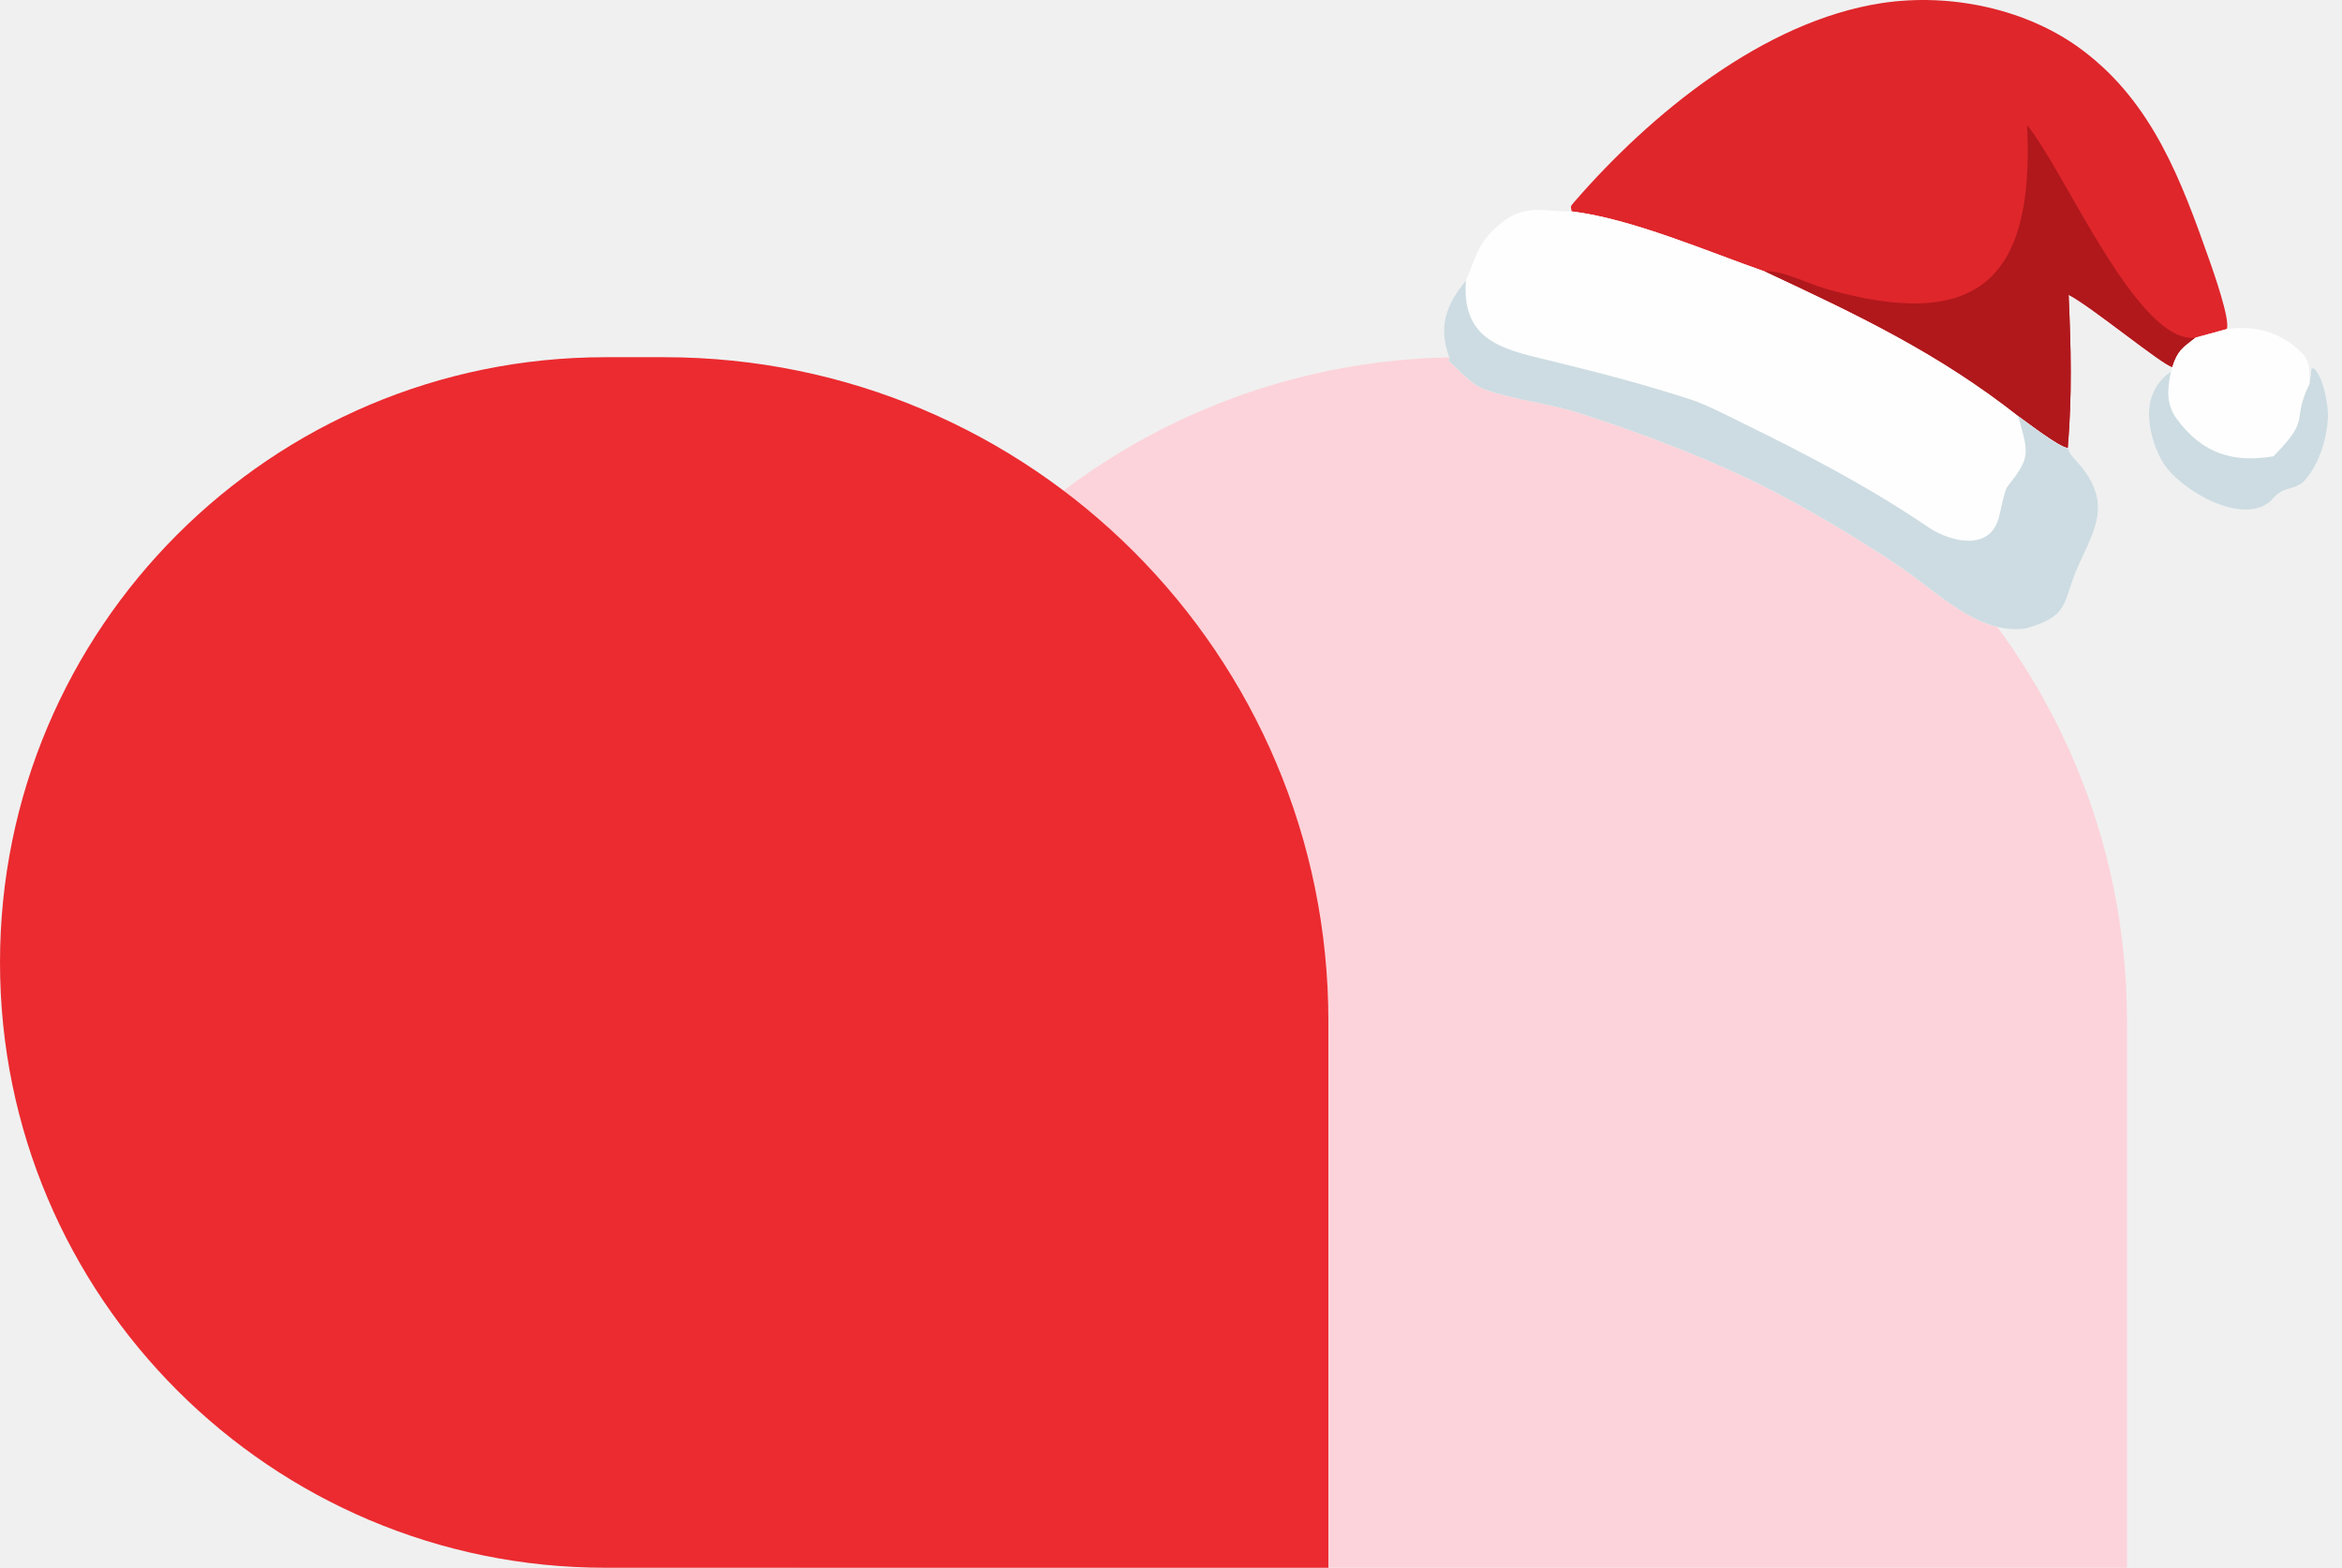
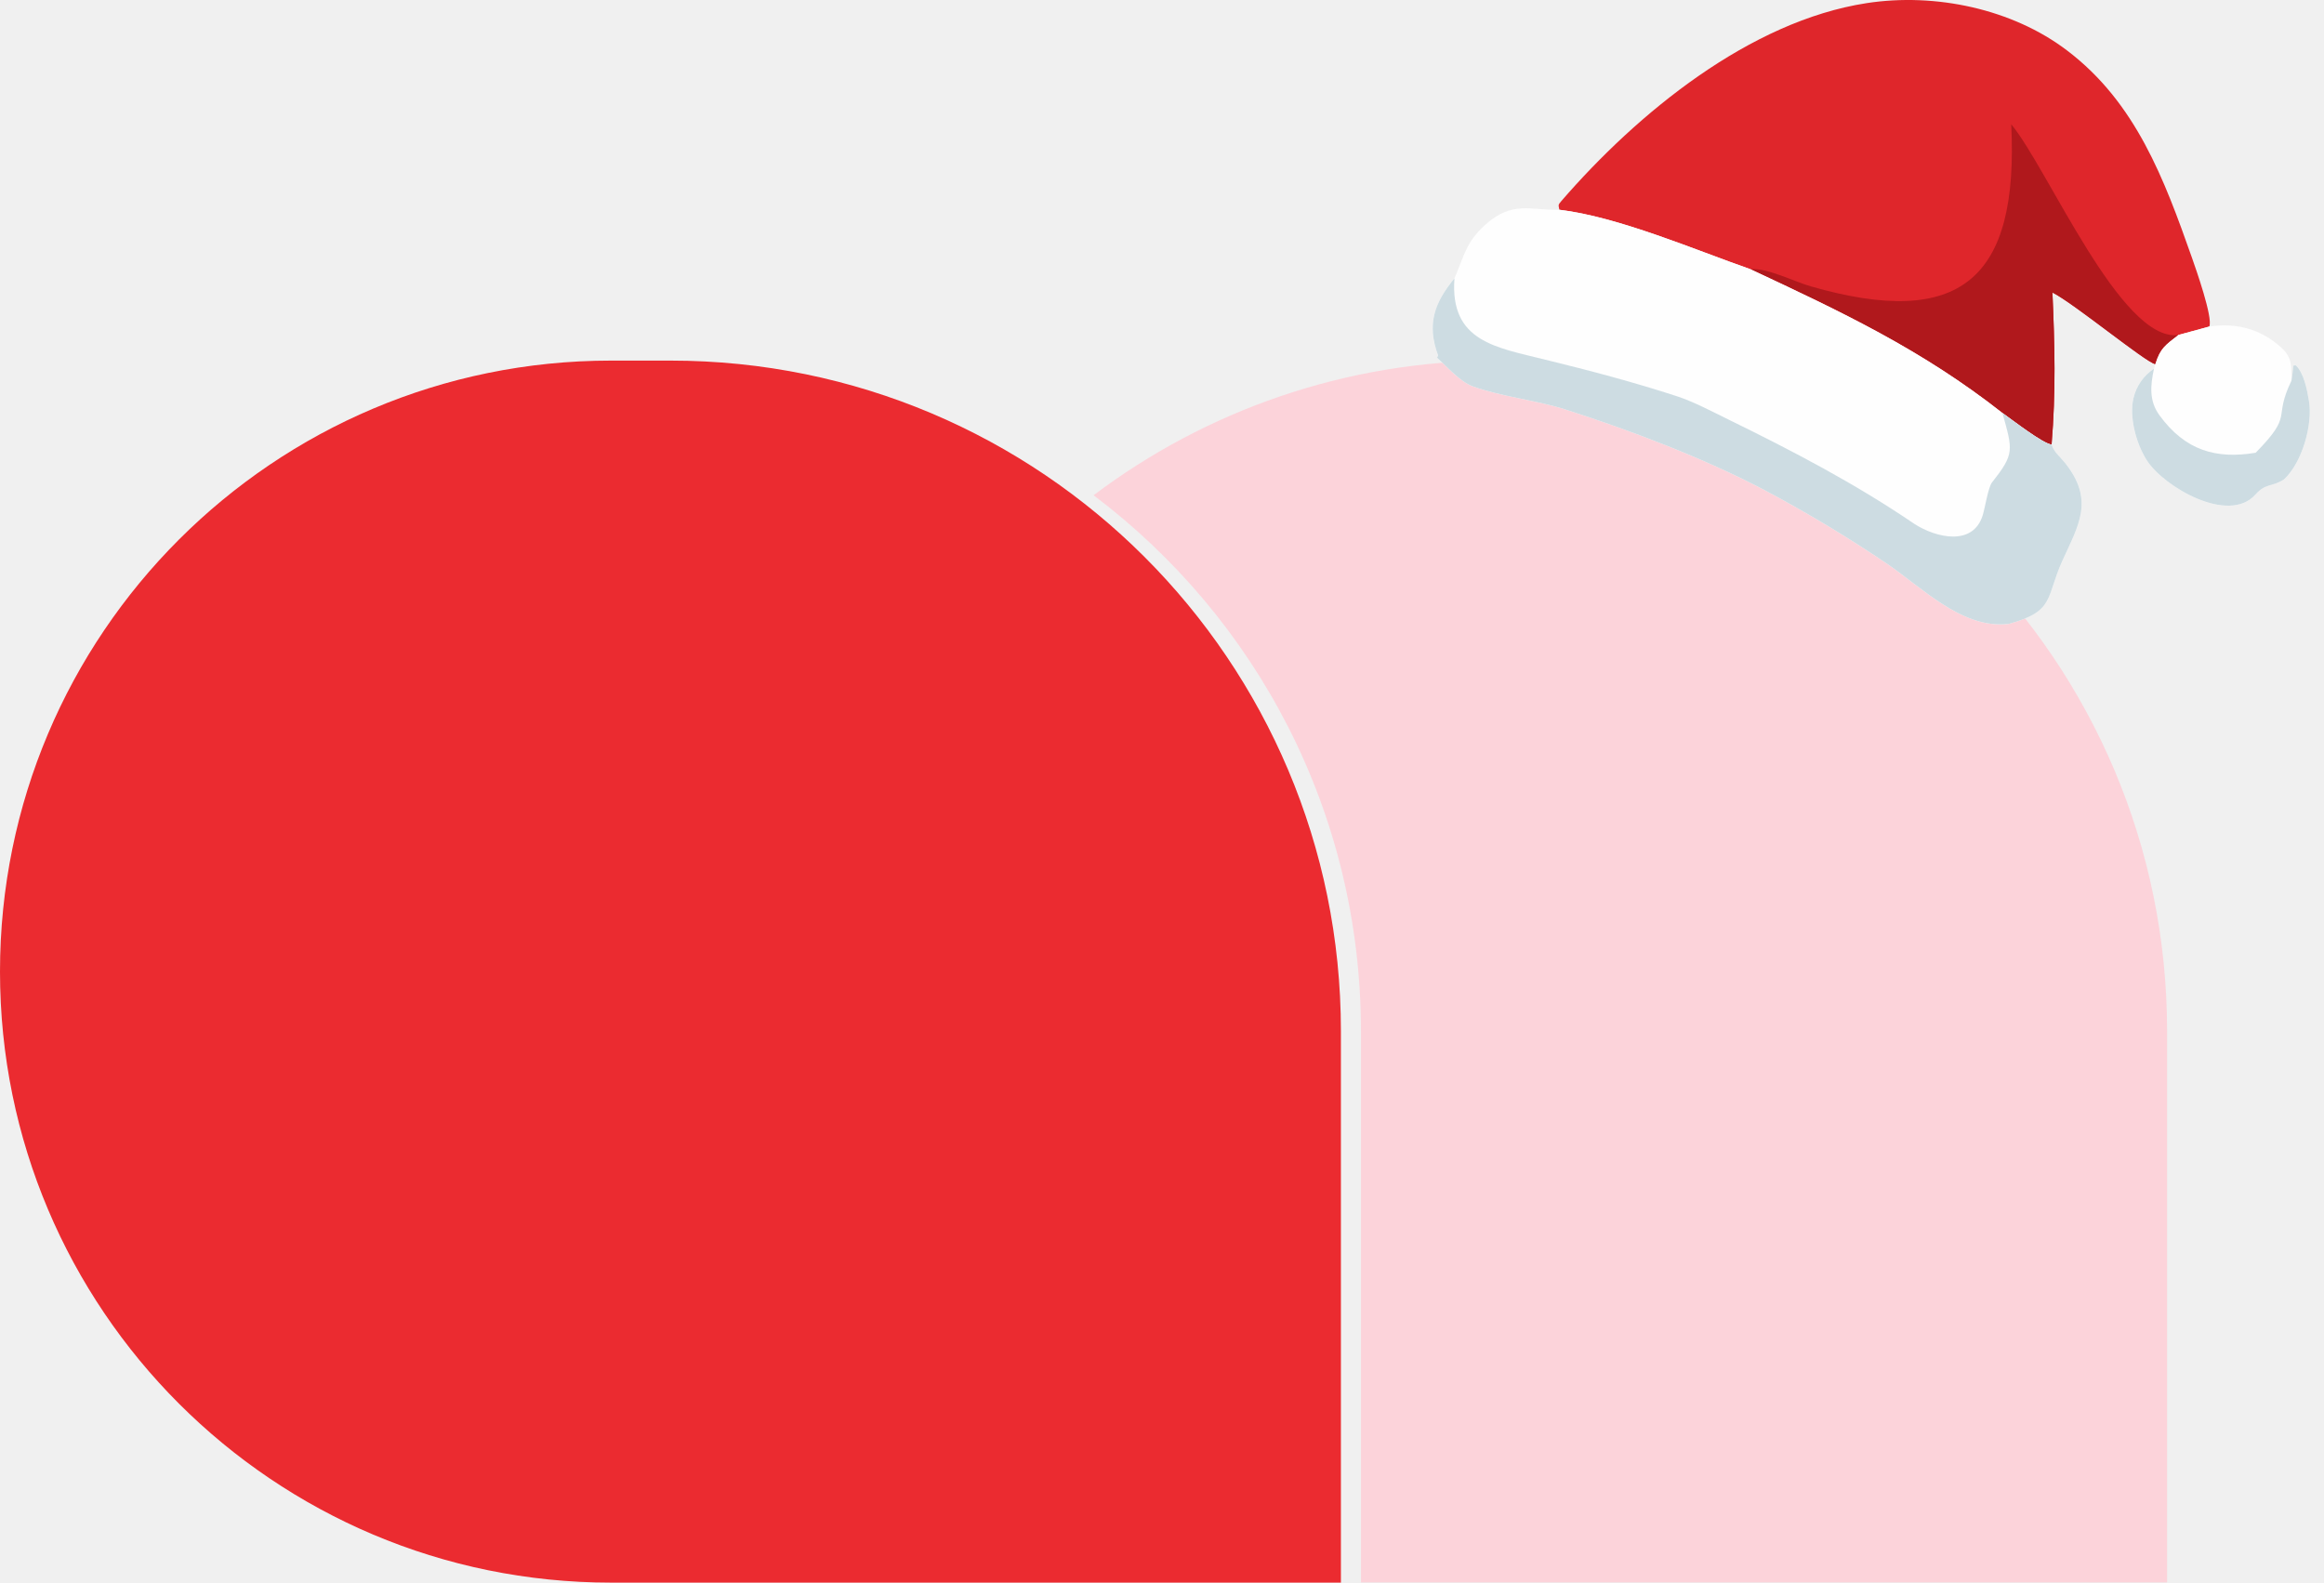
- <svg xmlns="http://www.w3.org/2000/svg" width="118" height="79" viewBox="0 0 118 79" fill="none">
-   <path opacity="0.8" d="M40.239 51.465C40.239 32.983 55.221 18 73.703 18C92.185 18 107.168 32.983 107.168 51.465V79H40.239V51.465Z" fill="#FFCCD5" />
-   <path d="M0 48.5C0 31.655 13.655 18 30.5 18H33.465C51.947 18 66.93 32.983 66.93 51.465V79H30.5C13.655 79 0 65.345 0 48.5V48.5Z" fill="#EB2B30" />
-   <path d="M79.186 10.652C79.146 10.403 79.104 10.423 79.289 10.209C83.169 5.725 88.863 1.074 94.786 0.16C98.282 -0.38 102.199 0.456 104.969 2.563C108.463 5.209 109.901 9.092 111.311 13.089C111.519 13.68 112.382 16.123 112.194 16.583C112.062 16.618 110.625 17.012 110.621 17.013C109.961 17.529 109.708 17.67 109.451 18.492C108.963 18.403 105.327 15.409 104.226 14.854C104.344 17.503 104.405 19.924 104.183 22.574C103.761 22.547 102.166 21.308 101.686 20.971C97.602 17.759 93.532 15.842 88.899 13.675C86.057 12.682 82.183 11.01 79.186 10.652Z" fill="#DF262B" />
-   <path d="M102.134 6.31C103.985 8.526 107.712 17.4 110.621 17.013C109.961 17.529 109.708 17.67 109.451 18.492C108.963 18.403 105.327 15.409 104.226 14.854C104.344 17.503 104.405 19.924 104.183 22.574C103.761 22.547 102.166 21.308 101.686 20.971C97.602 17.759 93.532 15.842 88.899 13.675C89.688 13.575 91.128 14.306 91.961 14.544C99.568 16.725 102.524 14.18 102.134 6.31Z" fill="#B0181C" />
-   <path d="M73.859 14.137C74.347 13.024 74.419 12.326 75.421 11.419C76.803 10.169 77.756 10.694 79.186 10.652C82.183 11.01 86.057 12.682 88.899 13.675C93.532 15.842 97.602 17.759 101.686 20.971C102.166 21.309 103.761 22.547 104.183 22.574C104.302 22.96 104.599 23.18 104.837 23.473C106.4 25.398 105.543 26.677 104.722 28.501C103.882 30.368 104.354 31.046 102.003 31.687C101.92 31.694 101.835 31.7 101.752 31.704C99.542 31.817 97.632 29.874 95.834 28.636C93.82 27.273 91.737 26.021 89.592 24.884C86.498 23.254 82.783 21.846 79.466 20.787C78.06 20.338 76.198 20.132 74.798 19.624C74.137 19.385 73.523 18.658 72.975 18.167L73.032 18.052C72.447 16.483 72.826 15.393 73.859 14.137Z" fill="#FEFEFE" />
-   <path d="M72.975 18.167L73.032 18.052C72.447 16.483 72.826 15.393 73.859 14.137C73.619 17.367 75.995 17.644 78.489 18.27C80.722 18.816 82.971 19.409 85.157 20.122C86.006 20.4 86.964 20.909 87.77 21.304C91.051 22.909 94.197 24.55 97.229 26.614C98.297 27.301 100.191 27.771 100.687 26.164C100.801 25.797 100.966 24.744 101.154 24.506C102.308 23.045 102.218 22.88 101.686 20.971C102.166 21.309 103.761 22.547 104.183 22.574C104.302 22.96 104.599 23.18 104.837 23.473C106.4 25.398 105.543 26.677 104.722 28.501C103.882 30.368 104.354 31.046 102.003 31.687C101.92 31.694 101.835 31.7 101.752 31.704C99.542 31.817 97.632 29.874 95.834 28.636C93.82 27.273 91.737 26.021 89.592 24.884C86.498 23.254 82.783 21.846 79.466 20.787C78.06 20.338 76.198 20.132 74.798 19.624C74.137 19.385 73.523 18.658 72.975 18.167Z" fill="#CDDCE2" />
-   <path d="M112.194 16.583C113.547 16.38 114.805 16.696 115.865 17.669C116.412 18.172 116.36 18.621 116.362 19.342C116.404 19.133 116.436 18.788 116.463 18.566L116.583 18.553C116.994 18.942 117.158 19.777 117.255 20.373C117.451 21.582 116.903 23.493 115.989 24.345C115.374 24.742 115.059 24.526 114.54 25.111C113.179 26.653 109.887 24.723 109.028 23.389C108.431 22.461 108.135 21.12 108.338 20.236C108.481 19.614 108.855 19.072 109.385 18.723L109.451 18.492C109.708 17.67 109.961 17.529 110.621 17.013C110.625 17.012 112.062 16.618 112.194 16.583Z" fill="#FEFEFE" />
-   <path d="M116.362 19.342C116.404 19.133 116.436 18.788 116.463 18.565L116.583 18.553C116.994 18.942 117.158 19.777 117.255 20.373C117.451 21.582 116.903 23.492 115.989 24.345C115.374 24.741 115.059 24.526 114.54 25.111C113.179 26.653 109.887 24.723 109.028 23.388C108.431 22.461 108.135 21.12 108.338 20.235C108.481 19.614 108.855 19.072 109.385 18.723C109.197 19.581 109.13 20.365 109.665 21.096C110.975 22.885 112.54 23.326 114.547 22.993C116.52 20.982 115.4 21.324 116.362 19.342Z" fill="#CDDCE2" />
+ <svg xmlns="http://www.w3.org/2000/svg" width="116" height="79" viewBox="0 0 116 79" fill="none">
+   <g clip-path="url(#clip0_6265_8746)">
+     <path opacity="0.8" d="M74.703 18C93.185 18 108.168 32.983 108.168 51.465V79H67.93V51.465C67.93 40.535 62.689 30.829 54.584 24.722C60.184 20.502 67.151 18 74.703 18Z" fill="#FFCCD5" />
+     <path d="M0 48.5C0 31.655 13.655 18 30.5 18H33.465C51.947 18 66.93 32.983 66.93 51.465V79H30.5C13.655 79 0 65.345 0 48.5V48.5Z" fill="#EB2B30" />
+   </g>
+   <path d="M77.833 10.47C77.793 10.226 77.752 10.245 77.934 10.034C81.748 5.627 87.344 1.056 93.166 0.157C96.603 -0.374 100.453 0.448 103.175 2.519C106.609 5.12 108.022 8.936 109.409 12.865C109.613 13.446 110.461 15.848 110.276 16.3C110.147 16.334 108.734 16.721 108.73 16.722C108.081 17.229 107.833 17.368 107.58 18.176C107.101 18.089 103.527 15.146 102.445 14.601C102.561 17.204 102.621 19.583 102.403 22.188C101.987 22.162 100.42 20.944 99.948 20.612C95.934 17.456 91.934 15.571 87.379 13.441C84.586 12.466 80.778 10.822 77.833 10.47Z" fill="#DF262B" />
+   <path d="M100.388 6.203C102.207 8.381 105.87 17.102 108.73 16.722C108.081 17.229 107.833 17.368 107.58 18.176C107.1 18.089 103.526 15.146 102.445 14.601C102.56 17.204 102.62 19.583 102.402 22.188C101.987 22.162 100.42 20.944 99.948 20.612C95.934 17.456 91.933 15.571 87.379 13.441C88.155 13.344 89.57 14.061 90.389 14.296C97.866 16.44 100.771 13.938 100.388 6.203Z" fill="#B0181C" />
+   <path d="M72.597 13.896C73.076 12.801 73.147 12.116 74.132 11.224C75.49 9.995 76.427 10.511 77.833 10.47C80.778 10.822 84.586 12.466 87.379 13.441C91.934 15.571 95.934 17.456 99.948 20.612C100.42 20.945 101.987 22.162 102.403 22.189C102.519 22.567 102.811 22.784 103.045 23.072C104.582 24.965 103.739 26.221 102.931 28.014C102.106 29.849 102.57 30.515 100.26 31.146C100.178 31.152 100.095 31.158 100.013 31.162C97.841 31.273 95.963 29.363 94.196 28.146C92.217 26.807 90.169 25.576 88.061 24.458C85.019 22.857 81.368 21.473 78.107 20.432C76.726 19.991 74.896 19.788 73.519 19.289C72.87 19.054 72.266 18.339 71.728 17.857L71.783 17.743C71.209 16.201 71.581 15.13 72.597 13.896Z" fill="#FEFEFE" />
+   <path d="M71.728 17.857L71.783 17.743C71.209 16.201 71.581 15.13 72.597 13.896C72.36 17.07 74.696 17.342 77.147 17.958C79.342 18.494 81.552 19.078 83.701 19.779C84.536 20.052 85.477 20.552 86.27 20.94C89.494 22.518 92.587 24.131 95.567 26.159C96.617 26.834 98.478 27.297 98.966 25.717C99.078 25.357 99.241 24.321 99.425 24.087C100.56 22.651 100.47 22.489 99.948 20.612C100.42 20.945 101.987 22.162 102.403 22.189C102.519 22.567 102.811 22.784 103.045 23.072C104.582 24.965 103.739 26.221 102.931 28.014C102.106 29.849 102.57 30.515 100.26 31.146C100.178 31.152 100.095 31.158 100.013 31.162C97.841 31.273 95.963 29.363 94.196 28.146C92.217 26.807 90.169 25.576 88.061 24.458C85.019 22.857 81.368 21.473 78.107 20.432C76.726 19.991 74.896 19.788 73.519 19.289C72.87 19.054 72.266 18.339 71.728 17.857Z" fill="#CDDCE2" />
+   <path d="M110.276 16.3C111.606 16.1 112.843 16.41 113.885 17.367C114.422 17.861 114.371 18.303 114.373 19.011C114.415 18.806 114.446 18.467 114.472 18.248L114.591 18.236C114.994 18.619 115.155 19.439 115.251 20.025C115.443 21.213 114.905 23.091 114.006 23.929C113.402 24.319 113.092 24.107 112.583 24.682C111.244 26.197 108.009 24.3 107.164 22.989C106.578 22.077 106.286 20.759 106.486 19.89C106.627 19.279 106.994 18.746 107.515 18.403L107.58 18.176C107.833 17.368 108.081 17.229 108.73 16.722C108.734 16.721 110.147 16.334 110.276 16.3Z" fill="#FEFEFE" />
+   <path d="M114.373 19.011C114.415 18.806 114.446 18.467 114.472 18.248L114.591 18.236C114.994 18.619 115.155 19.439 115.251 20.025C115.443 21.213 114.905 23.091 114.006 23.929C113.402 24.319 113.092 24.107 112.583 24.682C111.244 26.197 108.009 24.3 107.164 22.989C106.578 22.077 106.286 20.759 106.486 19.89C106.627 19.279 106.994 18.746 107.515 18.403C107.331 19.247 107.264 20.017 107.791 20.735C109.078 22.494 110.617 22.927 112.589 22.6C114.528 20.624 113.427 20.96 114.373 19.011Z" fill="#CDDCE2" />
+   <defs>
+     <clipPath id="clip0_6265_8746">
+       <rect width="109" height="61" fill="white" transform="translate(0 18)" />
+     </clipPath>
+   </defs>
</svg>
